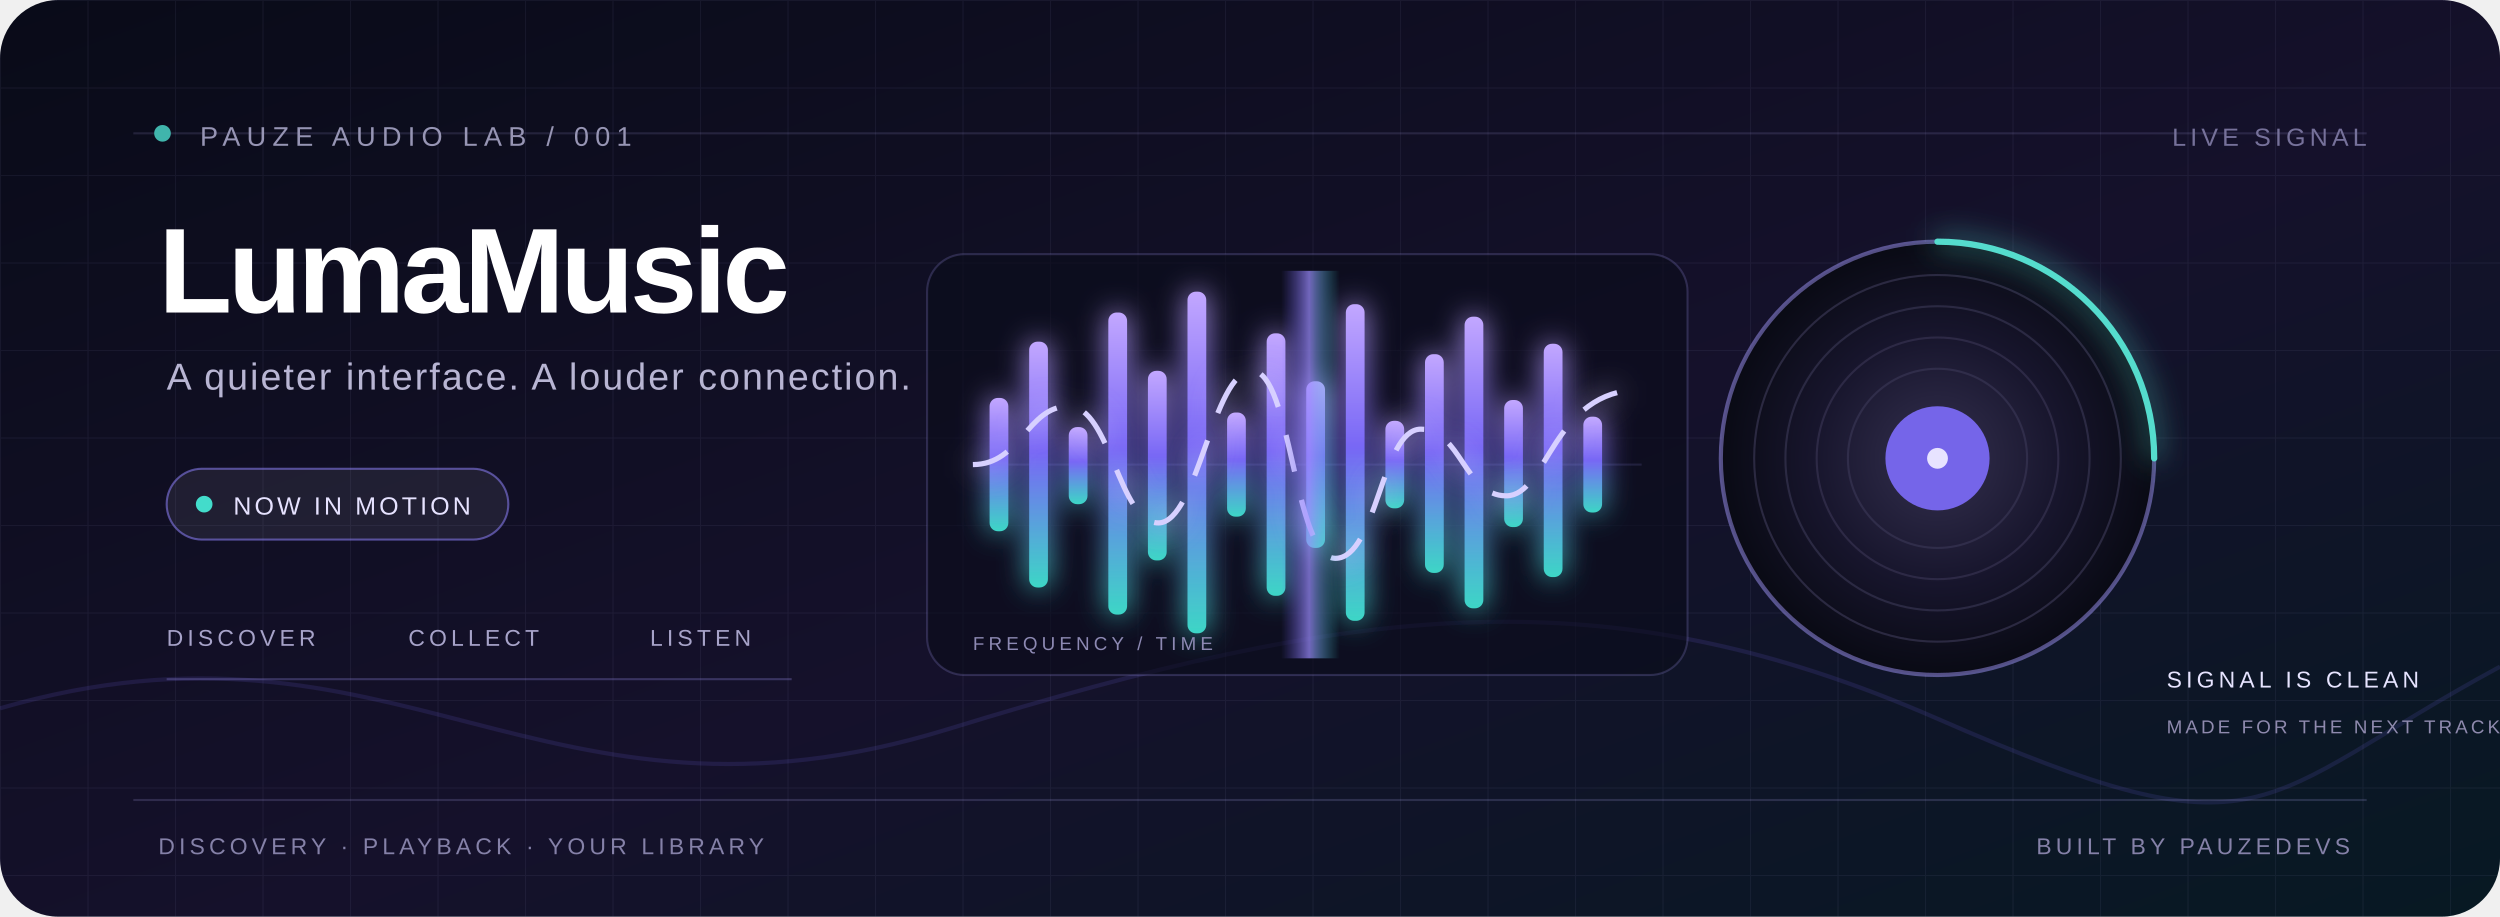
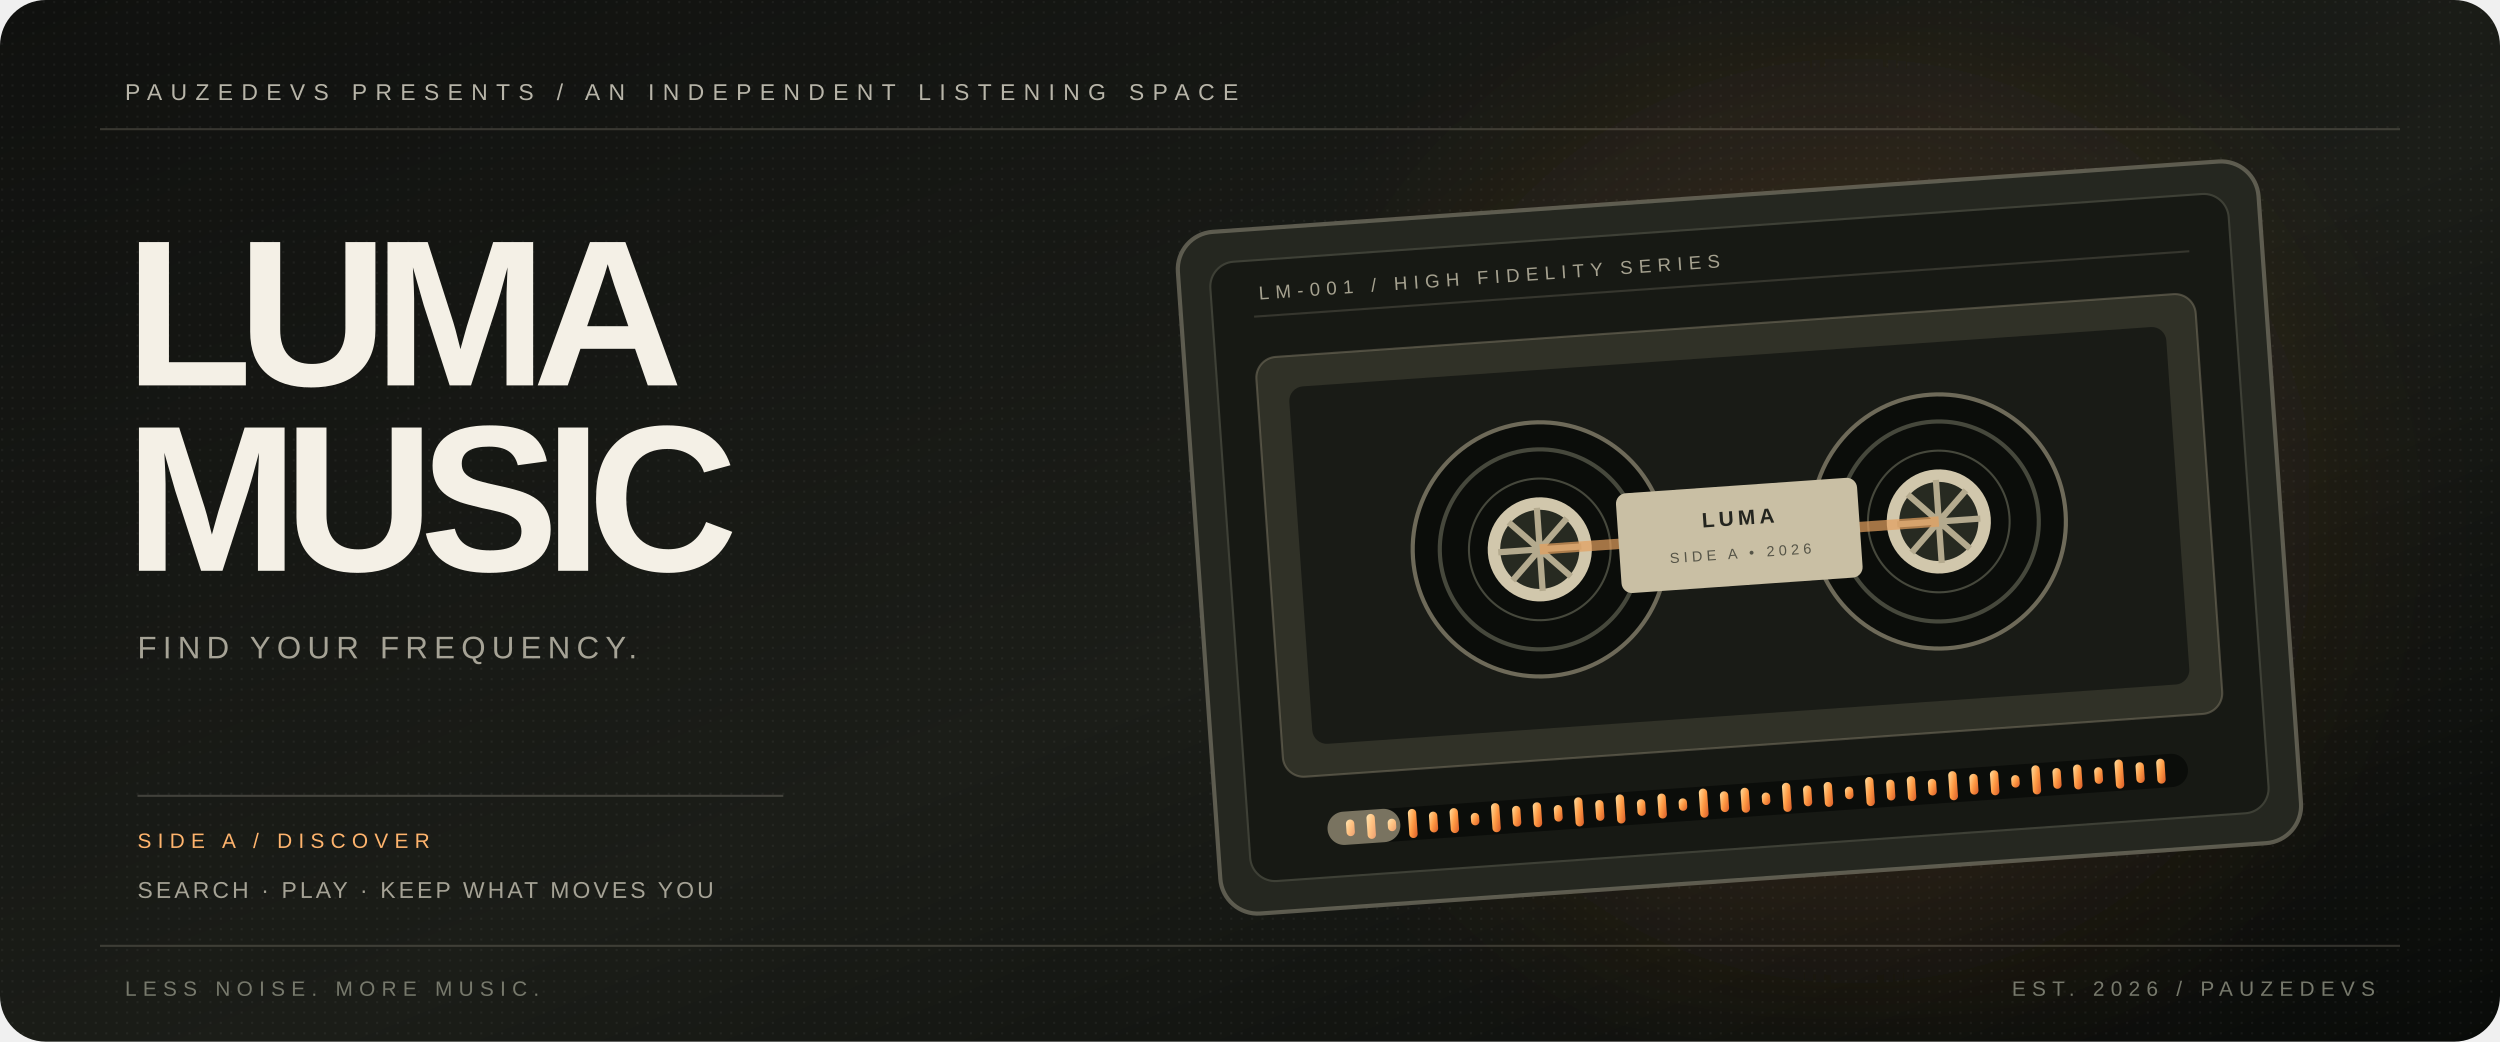
- <svg xmlns="http://www.w3.org/2000/svg" width="1200" height="440" viewBox="0 0 1200 440" role="img" aria-labelledby="title desc">
+ <svg xmlns="http://www.w3.org/2000/svg" width="1200" height="500" viewBox="0 0 1200 500" role="img" aria-labelledby="t d">
  <defs>
-     <linearGradient id="bg" x1="0" y1="0" x2="1" y2="1">
-       <stop stop-color="#090B18" />
-       <stop offset=".55" stop-color="#15112B" />
-       <stop offset="1" stop-color="#071923" />
+     <linearGradient id="bg" x2="1" y2="1">
+       <stop stop-color="#10110F" />
+       <stop offset=".56" stop-color="#1B1D18" />
+       <stop offset="1" stop-color="#090B09" />
    </linearGradient>
-     <linearGradient id="beam" x1="0" y1="0" x2="1" y2="0">
-       <stop stop-color="#6C5CE7" stop-opacity="0" />
-       <stop offset=".48" stop-color="#9C8CFF" />
-       <stop offset="1" stop-color="#31D8C5" stop-opacity="0" />
+     <linearGradient id="amber" x2="1" y2="1">
+       <stop stop-color="#FFE0A1" />
+       <stop offset=".5" stop-color="#FF9B45" />
+       <stop offset="1" stop-color="#D95A27" />
    </linearGradient>
-     <linearGradient id="bars" x1="0" y1="1" x2="0" y2="0">
-       <stop stop-color="#3DD6C6" />
-       <stop offset=".55" stop-color="#7867F5" />
-       <stop offset="1" stop-color="#C2A7FF" />
-     </linearGradient>
-     <radialGradient id="disc">
-       <stop stop-color="#34304F" />
-       <stop offset=".58" stop-color="#17152C" />
-       <stop offset="1" stop-color="#090A14" />
+     <radialGradient id="halo">
+       <stop stop-color="#F48B3B" stop-opacity=".2" />
+       <stop offset="1" stop-color="#F48B3B" stop-opacity="0" />
    </radialGradient>
-     <filter id="glow" x="-80%" y="-80%" width="260%" height="260%">
-       <feGaussianBlur stdDeviation="7" result="b" />
-       <feMerge>
-         <feMergeNode in="b" />
-         <feMergeNode in="SourceGraphic" />
-       </feMerge>
+     <pattern id="grain" width="5" height="5" patternUnits="userSpaceOnUse">
+       <circle cx="1" cy="1" r=".55" fill="#FFF" opacity=".12" />
+     </pattern>
+     <filter id="blur">
+       <feGaussianBlur stdDeviation="22" />
    </filter>
-     <pattern id="grid" width="42" height="42" patternUnits="userSpaceOnUse">
-       <path d="M42 0H0V42" fill="none" stroke="#A7A4D8" stroke-opacity=".075" stroke-width="1" />
-     </pattern>
  </defs>
  <style>
-     .bar{transform-box:fill-box;transform-origin:center bottom;animation:equalize 1.15s ease-in-out infinite alternate}
-     .b1{animation-delay:-.2s}.b2{animation-delay:-.8s}.b3{animation-delay:-.45s}.b4{animation-delay:-1s}.b5{animation-delay:-.6s}.b6{animation-delay:-.1s}.b7{animation-delay:-.72s}.b8{animation-delay:-.35s}
-     .signal{stroke-dasharray:18 14;animation:signal 7s linear infinite}
-     .sweep{animation:sweep 5.5s ease-in-out infinite}
-     .record{transform-origin:930px 220px;animation:spin 18s linear infinite}
-     .pulse{animation:pulse 2.2s ease-in-out infinite}
-     @keyframes equalize{from{transform:scaleY(.28);opacity:.55}to{transform:scaleY(1);opacity:1}}
-     @keyframes signal{to{stroke-dashoffset:-320}}
-     @keyframes sweep{0%,100%{transform:translateX(-180px);opacity:0}20%,80%{opacity:.8}50%{transform:translateX(180px)}}
-     @keyframes spin{to{transform:rotate(360deg)}}
-     @keyframes pulse{0%,100%{opacity:.35}50%{opacity:1}}
-     @media(prefers-reduced-motion:reduce){.bar,.signal,.sweep,.record,.pulse{animation:none}}
-   </style>
-   <rect width="1200" height="440" rx="28" fill="url(#bg)" />
-   <rect width="1200" height="440" rx="28" fill="url(#grid)" />
-   <path d="M0 340 C190 285 260 410 455 350 S770 275 930 345 1080 385 1200 320" fill="none" stroke="#7565F0" stroke-opacity=".14" stroke-width="2" />
-   <g opacity=".8">
-     <path d="M64 64H1136" stroke="#B6B2FF" stroke-opacity=".17" />
-     <circle cx="78" cy="64" r="4" fill="#4EE0D0" />
-     <text x="96" y="70" fill="#B9B6D9" font-family="Arial,sans-serif" font-size="13" letter-spacing="3">PAUZE AUDIO LAB  /  001</text>
-     <text x="1136" y="70" text-anchor="end" fill="#8E89B6" font-family="Arial,sans-serif" font-size="12" letter-spacing="2">LIVE SIGNAL</text>
+  @keyframes reel{to{transform:rotate(360deg)}}
+  @keyframes bars{0%,100%{transform:scaleY(.22);opacity:.55}50%{transform:scaleY(1);opacity:1}}
+  @keyframes scan{0%{transform:translateX(-250px);opacity:0}20%{opacity:.8}80%{opacity:.8}100%{transform:translateX(720px);opacity:0}}
+  .reel{transform-origin:center;animation:reel 9s linear infinite}
+  .eq{transform-box:fill-box;transform-origin:center;animation:bars 1.1s ease-in-out infinite}
+  .e1{animation-delay:-.1s}.e2{animation-delay:-.6s}.e3{animation-delay:-.35s}.e4{animation-delay:-.85s}.e5{animation-delay:-.25s}.e6{animation-delay:-.7s}
+  .scan{animation:scan 6s ease-in-out infinite}
+  @media(prefers-reduced-motion:reduce){.reel,.eq,.scan{animation:none}}
+ </style>
+   <rect width="1200" height="500" rx="22" fill="url(#bg)" />
+   <rect width="1200" height="500" rx="22" fill="url(#grain)" opacity=".38" />
+   <circle cx="890" cy="250" r="280" fill="url(#halo)" filter="url(#blur)" />
+   <path d="M48 62H1152" stroke="#E6D8C3" stroke-opacity=".18" />
+   <text x="60" y="48" fill="#B8B5A9" font-family="Arial,sans-serif" font-size="11" letter-spacing="4">PAUZEDEVS PRESENTS / AN INDEPENDENT LISTENING SPACE</text>
+   <text x="60" y="185" fill="#F4F0E6" font-family="Arial,sans-serif" font-size="100" font-weight="800" letter-spacing="-7">LUMA</text>
+   <text x="60" y="274" fill="#F4F0E6" font-family="Arial,sans-serif" font-size="100" font-weight="800" letter-spacing="-7">MUSIC<span fill="#FF9B45">.</span>
+   </text>
+   <text x="66" y="316" fill="#A6A396" font-family="Arial,sans-serif" font-size="15" letter-spacing="3">FIND YOUR FREQUENCY.</text>
+   <g transform="translate(66 382)">
+     <path d="M0 0H310" stroke="#E7E0D1" stroke-opacity=".2" />
+     <text y="25" fill="#FFB46D" font-family="Arial,sans-serif" font-size="10" letter-spacing="3">SIDE A  /  DISCOVER</text>
+     <text x="0" y="49" fill="#A6A396" font-family="Arial,sans-serif" font-size="11" letter-spacing="1.5">SEARCH · PLAY · KEEP WHAT MOVES YOU</text>
  </g>
-   <text x="76" y="150" fill="#FFFFFF" font-family="Arial,sans-serif" font-size="58" font-weight="700" letter-spacing="-2">LumaMusic</text>
-   <text x="80" y="187" fill="#B8B5D3" font-family="Arial,sans-serif" font-size="18" letter-spacing="1">A quieter interface. A louder connection.</text>
-   <g transform="translate(80 225)">
-     <rect width="164" height="34" rx="17" fill="#FFFFFF" fill-opacity=".07" stroke="#8D80F8" stroke-opacity=".55" />
-     <circle cx="18" cy="17" r="4" fill="#43DCCB" class="pulse" />
-     <text x="32" y="22" fill="#E6E2FF" font-family="Arial,sans-serif" font-size="12" letter-spacing="1.5">NOW IN MOTION</text>
+   <g transform="translate(575 94) rotate(-4 260 165)">
+     <rect x="0" y="0" width="520" height="328" rx="18" fill="#252720" stroke="#6D6B5D" stroke-opacity=".8" stroke-width="2" />
+     <rect x="15" y="15" width="490" height="298" rx="12" fill="#171914" stroke="#3E4036" />
+     <path d="M35 42H485" stroke="#777565" stroke-opacity=".32" />
+     <text x="38" y="34" fill="#A5A18F" font-family="Arial,sans-serif" font-size="9" letter-spacing="3">LM-001 / HIGH FIDELITY SERIES</text>
+     <rect x="34" y="62" width="452" height="202" rx="10" fill="#303127" stroke="#77715F" stroke-opacity=".55" />
+     <rect x="49" y="77" width="422" height="172" rx="7" fill="#191B16" />
+     <circle cx="164" cy="163" r="61" fill="#0B0D0A" stroke="#6E6A59" stroke-width="2" />
+     <circle cx="164" cy="163" r="48" fill="none" stroke="#46483C" stroke-width="2" />
+     <circle cx="164" cy="163" r="34" fill="none" stroke="#46483C" />
+     <g class="reel">
+       <circle cx="164" cy="163" r="25" fill="#D1C7AC" />
+       <circle cx="164" cy="163" r="19" fill="#272A21" />
+       <path d="M164 143V183M144 163H184M150 149L178 177M178 149L150 177" stroke="#B4AA8E" stroke-width="3" />
+     </g>
+     <circle cx="356" cy="163" r="61" fill="#0B0D0A" stroke="#6E6A59" stroke-width="2" />
+     <circle cx="356" cy="163" r="48" fill="none" stroke="#46483C" stroke-width="2" />
+     <circle cx="356" cy="163" r="34" fill="none" stroke="#46483C" />
+     <g class="reel">
+       <circle cx="356" cy="163" r="25" fill="#D1C7AC" />
+       <circle cx="356" cy="163" r="19" fill="#272A21" />
+       <path d="M356 143V183M336 163H376M342 149L370 177M370 149L342 177" stroke="#B4AA8E" stroke-width="3" />
+     </g>
+     <path d="M164 163H356" stroke="#E4A05F" stroke-width="5" stroke-opacity=".7" />
+     <rect x="202" y="139" width="116" height="48" rx="5" fill="#C9BFA4" />
+     <text x="260" y="158" text-anchor="middle" fill="#24251F" font-family="Arial,sans-serif" font-size="10" font-weight="700" letter-spacing="2">LUMA</text>
+     <text x="260" y="174" text-anchor="middle" fill="#555447" font-family="Arial,sans-serif" font-size="7" letter-spacing="2">SIDE A • 2026</text>
+     <g transform="translate(53 282)">
+       <rect width="414" height="16" rx="8" fill="#0B0D0A" />
+       <g fill="url(#amber)">
+         <rect class="eq e1" x="9" y="4" width="4" height="8" rx="2" />
+         <rect class="eq e2" x="19" y="2" width="4" height="12" rx="2" />
+         <rect class="eq e3" x="29" y="5" width="4" height="6" rx="2" />
+         <rect class="eq e4" x="39" y="1" width="4" height="14" rx="2" />
+         <rect class="eq e5" x="49" y="3" width="4" height="10" rx="2" />
+         <rect class="eq e6" x="59" y="2" width="4" height="12" rx="2" />
+         <rect class="eq e2" x="69" y="5" width="4" height="6" rx="2" />
+         <rect class="eq e4" x="79" y="1" width="4" height="14" rx="2" />
+         <rect class="eq e1" x="89" y="3" width="4" height="10" rx="2" />
+         <rect class="eq e3" x="99" y="2" width="4" height="12" rx="2" />
+         <rect class="eq e5" x="109" y="4" width="4" height="8" rx="2" />
+         <rect class="eq e6" x="119" y="1" width="4" height="14" rx="2" />
+         <rect class="eq e1" x="129" y="3" width="4" height="10" rx="2" />
+         <rect class="eq e3" x="139" y="1" width="4" height="14" rx="2" />
+         <rect class="eq e5" x="149" y="4" width="4" height="8" rx="2" />
+         <rect class="eq e2" x="159" y="2" width="4" height="12" rx="2" />
+         <rect class="eq e4" x="169" y="5" width="4" height="6" rx="2" />
+         <rect class="eq e6" x="179" y="1" width="4" height="14" rx="2" />
+         <rect class="eq e2" x="189" y="3" width="4" height="10" rx="2" />
+         <rect class="eq e4" x="199" y="2" width="4" height="12" rx="2" />
+         <rect class="eq e1" x="209" y="5" width="4" height="6" rx="2" />
+         <rect class="eq e3" x="219" y="1" width="4" height="14" rx="2" />
+         <rect class="eq e5" x="229" y="3" width="4" height="10" rx="2" />
+         <rect class="eq e6" x="239" y="2" width="4" height="12" rx="2" />
+         <rect class="eq e1" x="249" y="5" width="4" height="6" rx="2" />
+         <rect class="eq e2" x="259" y="1" width="4" height="14" rx="2" />
+         <rect class="eq e3" x="269" y="3" width="4" height="10" rx="2" />
+         <rect class="eq e4" x="279" y="2" width="4" height="12" rx="2" />
+         <rect class="eq e5" x="289" y="4" width="4" height="8" rx="2" />
+         <rect class="eq e6" x="299" y="1" width="4" height="14" rx="2" />
+         <rect class="eq e3" x="309" y="3" width="4" height="10" rx="2" />
+         <rect class="eq e4" x="319" y="2" width="4" height="12" rx="2" />
+         <rect class="eq e1" x="329" y="5" width="4" height="6" rx="2" />
+         <rect class="eq e2" x="339" y="1" width="4" height="14" rx="2" />
+         <rect class="eq e5" x="349" y="3" width="4" height="10" rx="2" />
+         <rect class="eq e6" x="359" y="2" width="4" height="12" rx="2" />
+         <rect class="eq e2" x="369" y="4" width="4" height="8" rx="2" />
+         <rect class="eq e3" x="379" y="1" width="4" height="14" rx="2" />
+         <rect class="eq e4" x="389" y="3" width="4" height="10" rx="2" />
+         <rect class="eq e5" x="399" y="2" width="4" height="12" rx="2" />
+       </g>
+       <rect class="scan" x="0" y="0" width="35" height="16" rx="8" fill="#FFF0C9" opacity=".45" />
+     </g>
  </g>
-   <g transform="translate(80 310)" fill="#A7A3C9" font-family="Arial,sans-serif" font-size="11" letter-spacing="2">
-     <text y="0">DISCOVER</text>
-     <text x="116" y="0">COLLECT</text>
-     <text x="232" y="0">LISTEN</text>
-     <path d="M0 16H300" stroke="#7E75C8" stroke-opacity=".35" />
-   </g>
-   <g transform="translate(445 122)">
-     <rect x="0" y="0" width="365" height="202" rx="18" fill="#0A0C1B" fill-opacity=".62" stroke="#AAA2FF" stroke-opacity=".2" />
-     <path d="M22 101H343" stroke="#A49BFF" stroke-opacity=".13" />
-     <g fill="url(#bars)" filter="url(#glow)">
-       <rect class="bar b1" x="30" y="69" width="9" height="64" rx="4" />
-       <rect class="bar b2" x="49" y="42" width="9" height="118" rx="4" />
-       <rect class="bar b3" x="68" y="83" width="9" height="37" rx="4" />
-       <rect class="bar b4" x="87" y="28" width="9" height="145" rx="4" />
-       <rect class="bar b5" x="106" y="56" width="9" height="91" rx="4" />
-       <rect class="bar b6" x="125" y="18" width="9" height="164" rx="4" />
-       <rect class="bar b7" x="144" y="76" width="9" height="50" rx="4" />
-       <rect class="bar b8" x="163" y="38" width="9" height="126" rx="4" />
-       <rect class="bar b3" x="182" y="61" width="9" height="80" rx="4" />
-       <rect class="bar b1" x="201" y="24" width="9" height="152" rx="4" />
-       <rect class="bar b5" x="220" y="80" width="9" height="42" rx="4" />
-       <rect class="bar b2" x="239" y="48" width="9" height="105" rx="4" />
-       <rect class="bar b4" x="258" y="30" width="9" height="140" rx="4" />
-       <rect class="bar b6" x="277" y="70" width="9" height="61" rx="4" />
-       <rect class="bar b7" x="296" y="43" width="9" height="112" rx="4" />
-       <rect class="bar b8" x="315" y="78" width="9" height="46" rx="4" />
-     </g>
-     <path class="signal" d="M22 101 C45 101 48 73 68 73 S92 129 111 129 137 56 156 56 176 146 196 146 218 84 237 84 258 116 278 116 300 65 343 65" fill="none" stroke="#D7D0FF" stroke-width="2.5" filter="url(#glow)" />
-     <rect class="sweep" x="170" y="8" width="28" height="186" fill="url(#beam)" opacity=".7" />
-     <text x="22" y="190" fill="#8D89B3" font-family="Arial,sans-serif" font-size="9" letter-spacing="2">FREQUENCY / TIME</text>
-   </g>
-   <g class="record">
-     <circle cx="930" cy="220" r="104" fill="url(#disc)" stroke="#A69BFF" stroke-opacity=".48" stroke-width="2" />
-     <circle cx="930" cy="220" r="88" fill="none" stroke="#77719E" stroke-opacity=".28" />
-     <circle cx="930" cy="220" r="73" fill="none" stroke="#77719E" stroke-opacity=".25" />
-     <circle cx="930" cy="220" r="58" fill="none" stroke="#77719E" stroke-opacity=".22" />
-     <circle cx="930" cy="220" r="43" fill="none" stroke="#77719E" stroke-opacity=".2" />
-     <circle cx="930" cy="220" r="25" fill="#7565E9" />
-     <circle cx="930" cy="220" r="5" fill="#E7E3FF" />
-     <path d="M930 116 A104 104 0 0 1 1034 220" fill="none" stroke="#55DCCD" stroke-width="3" stroke-linecap="round" filter="url(#glow)" />
-   </g>
-   <g transform="translate(1040 330)" font-family="Arial,sans-serif">
-     <text fill="#E7E4FF" font-size="11" letter-spacing="2">SIGNAL IS CLEAN</text>
-     <text y="22" fill="#8F8AAE" font-size="9" letter-spacing="1.5">MADE FOR THE NEXT TRACK</text>
-   </g>
-   <path d="M64 384H1136" stroke="#B6B2FF" stroke-opacity=".17" />
-   <text x="76" y="410" fill="#8581A8" font-family="Arial,sans-serif" font-size="11" letter-spacing="2">DISCOVERY  ·  PLAYBACK  ·  YOUR LIBRARY</text>
-   <text x="1128" y="410" text-anchor="end" fill="#8581A8" font-family="Arial,sans-serif" font-size="11" letter-spacing="2">BUILT BY PAUZEDEVS</text>
+   <path d="M48 454H1152" stroke="#E6D8C3" stroke-opacity=".18" />
+   <text x="60" y="478" fill="#77796C" font-family="Arial,sans-serif" font-size="10" letter-spacing="3">LESS NOISE. MORE MUSIC.</text>
+   <text x="1140" y="478" text-anchor="end" fill="#77796C" font-family="Arial,sans-serif" font-size="10" letter-spacing="3">EST. 2026 / PAUZEDEVS</text>
</svg>
